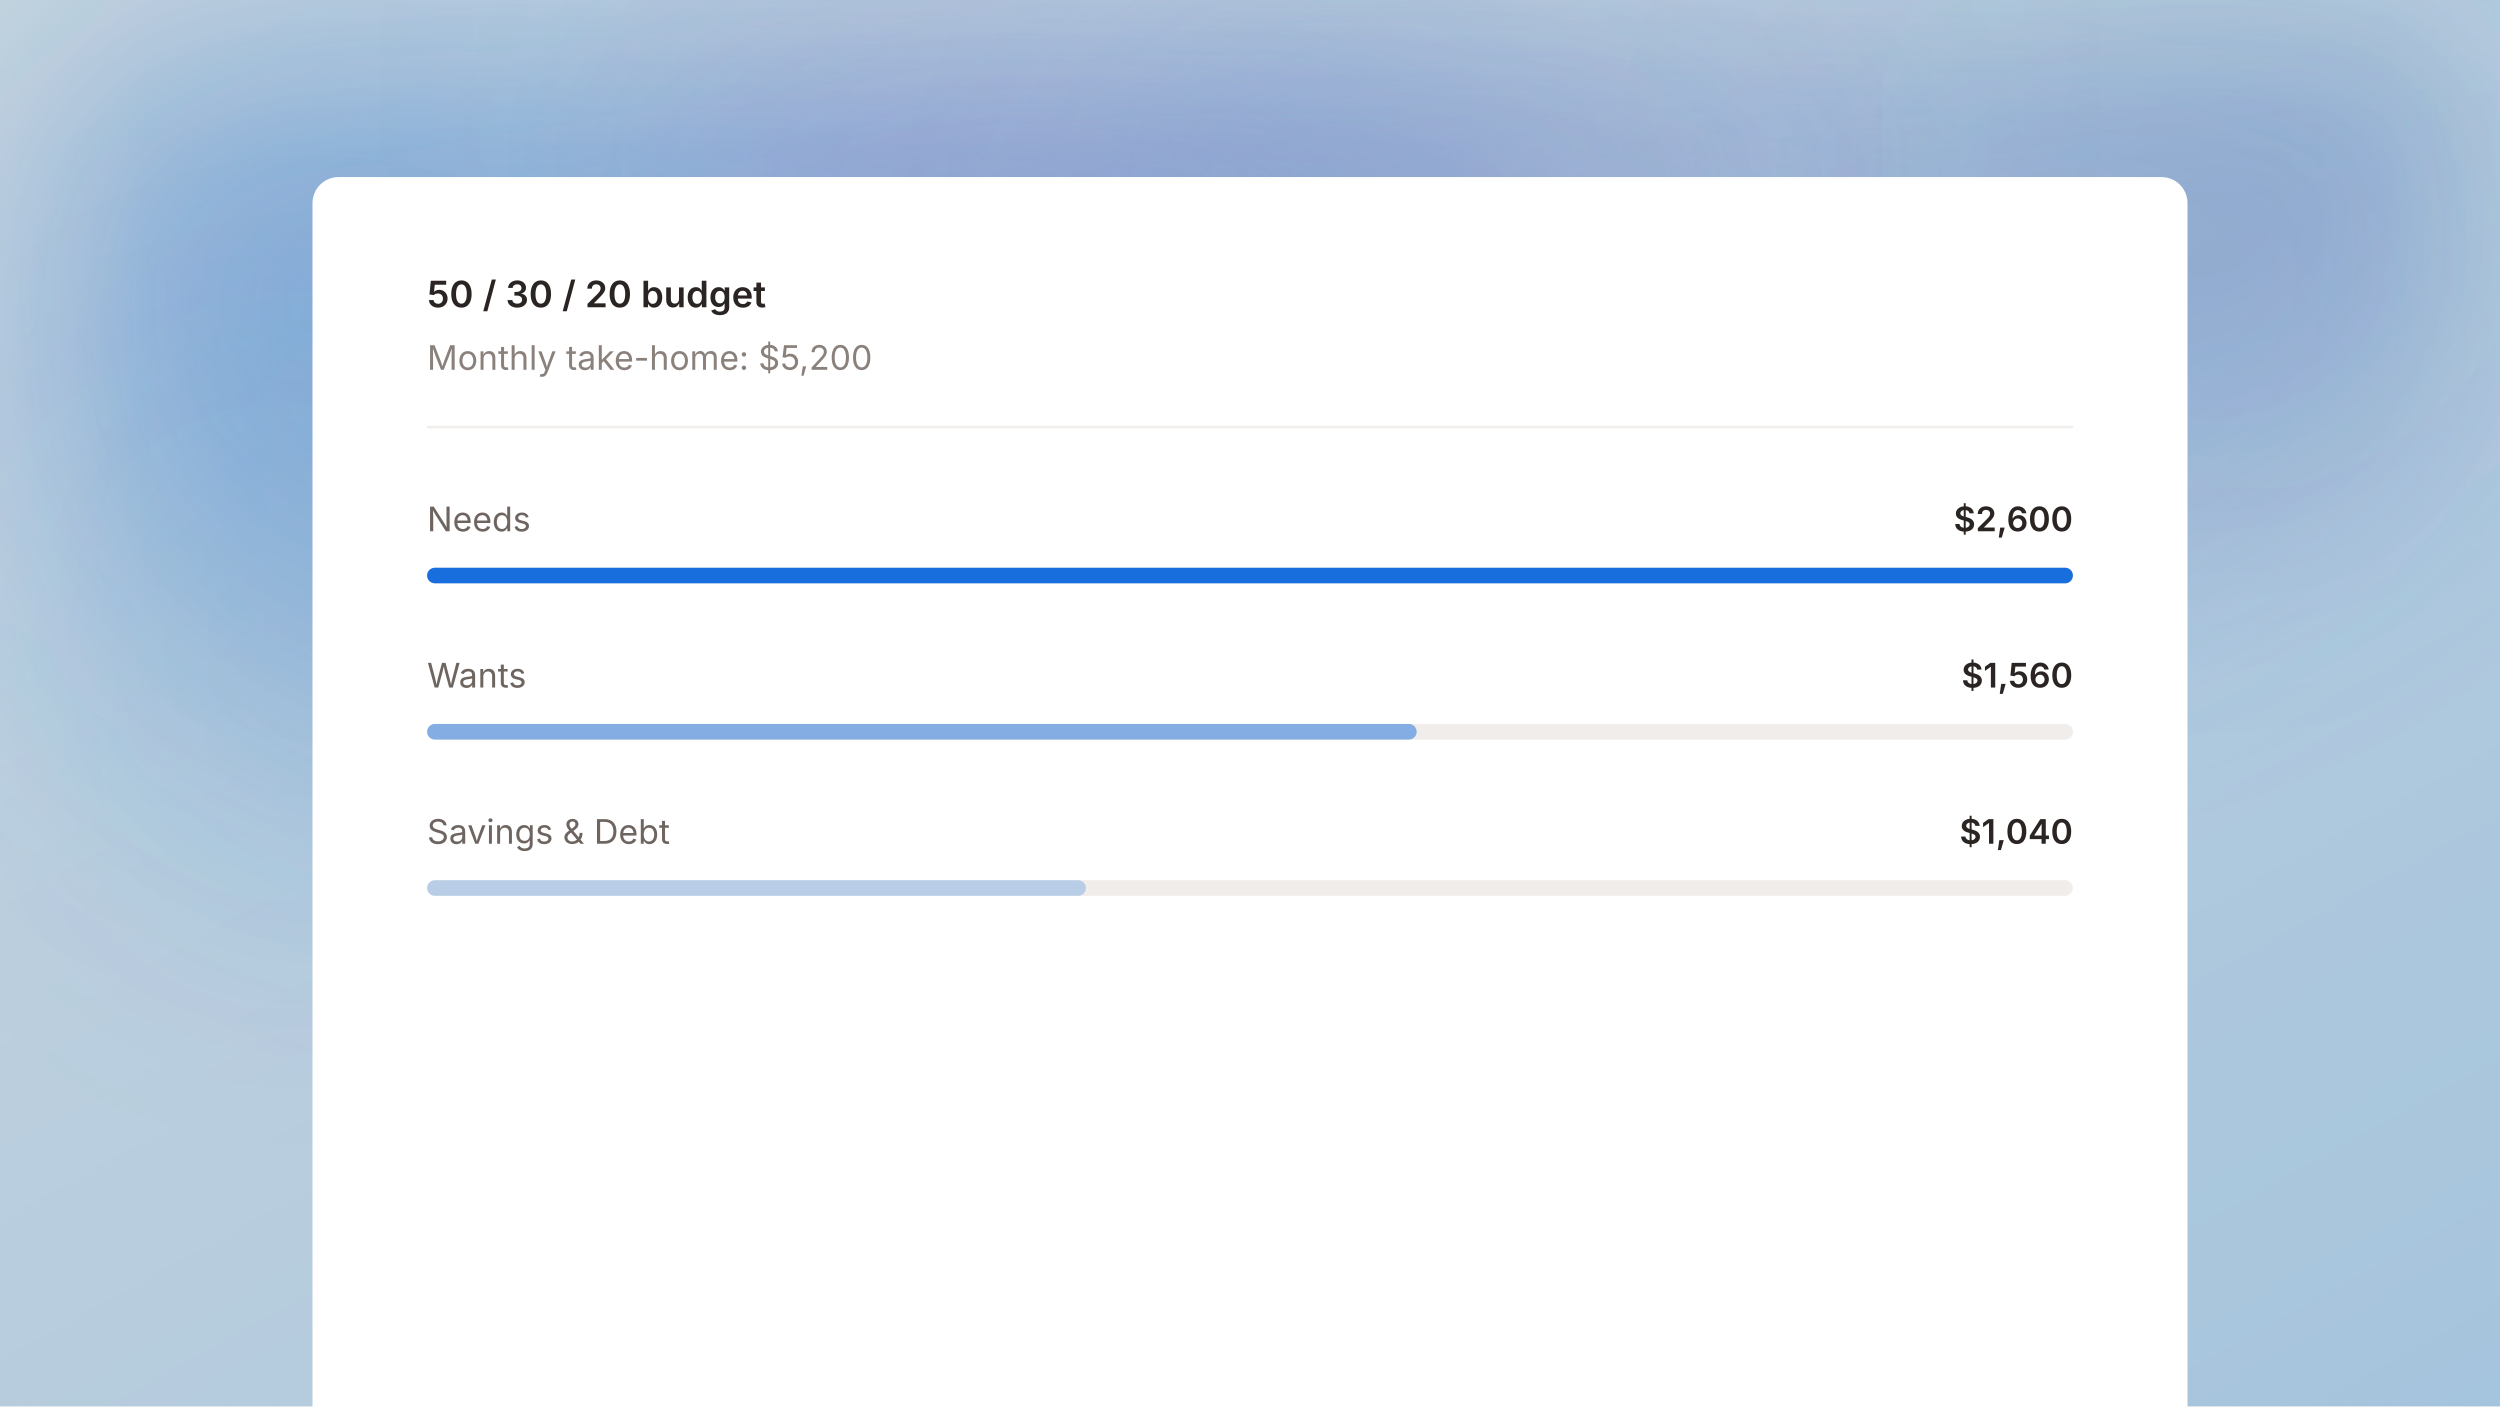
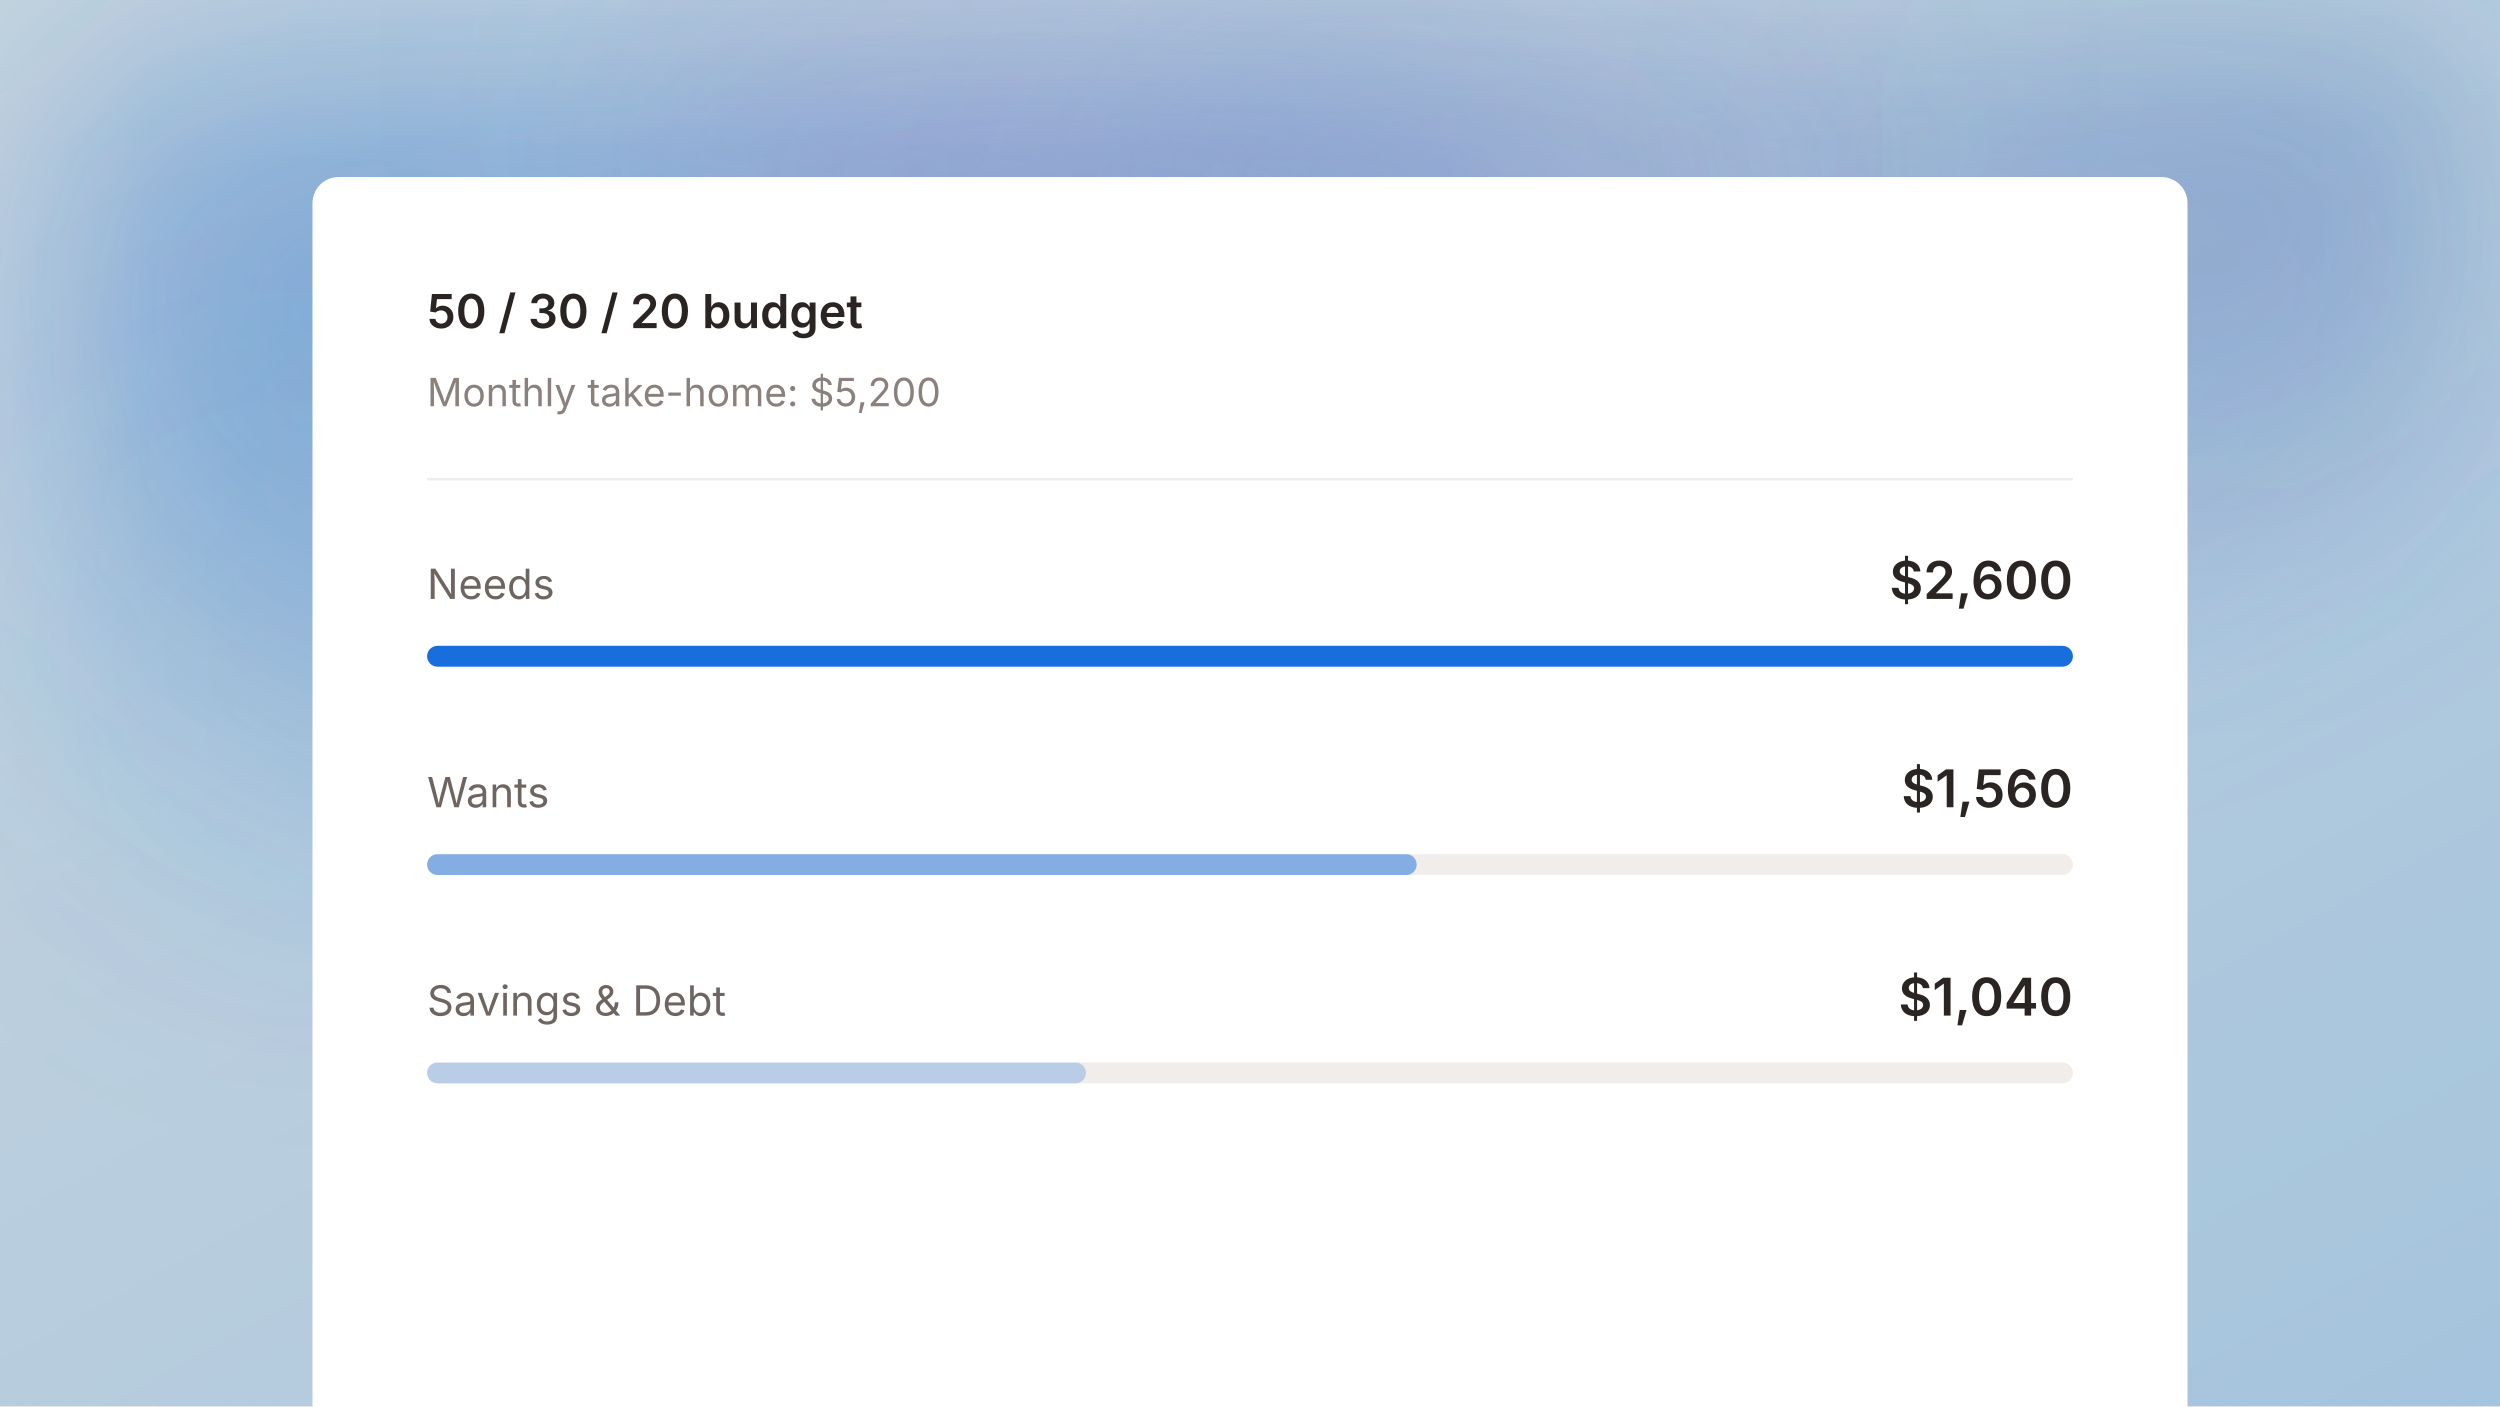
<svg xmlns="http://www.w3.org/2000/svg" width="960" height="540" viewBox="0 0 960 540">
  <defs>
    <linearGradient id="bg" x1="0%" y1="0%" x2="100%" y2="100%">
      <stop offset="0%" stop-color="#E3F2FD" />
      <stop offset="100%" stop-color="#BBDEFB" />
    </linearGradient>
    <linearGradient id="blob1" x1="0%" y1="0%" x2="100%" y2="100%">
      <stop offset="0%" stop-color="#196EDD" stop-opacity="0.5" />
      <stop offset="100%" stop-color="#64B5F6" stop-opacity="0.25" />
    </linearGradient>
    <linearGradient id="blob2" x1="100%" y1="0%" x2="0%" y2="100%">
      <stop offset="0%" stop-color="#1259B8" stop-opacity="0.35" />
      <stop offset="100%" stop-color="#90CAF9" stop-opacity="0.15" />
    </linearGradient>
    <linearGradient id="blob3" x1="0%" y1="100%" x2="100%" y2="0%">
      <stop offset="0%" stop-color="#7E57C2" stop-opacity="0.3" />
      <stop offset="100%" stop-color="#CE93D8" stop-opacity="0.1" />
    </linearGradient>
    <filter id="blur1" x="-50%" y="-50%" width="200%" height="200%">
      <feGaussianBlur stdDeviation="60" />
    </filter>
    <filter id="blur2" x="-50%" y="-50%" width="200%" height="200%">
      <feGaussianBlur stdDeviation="45" />
    </filter>
    <filter id="blur3" x="-50%" y="-50%" width="200%" height="200%">
      <feGaussianBlur stdDeviation="55" />
    </filter>
    <filter id="grain">
      <feTurbulence type="fractalNoise" baseFrequency="0.65" numOctaves="3" stitchTiles="stitch" />
      <feColorMatrix type="saturate" values="0" />
      <feBlend in="SourceGraphic" mode="multiply" />
    </filter>
  </defs>
  <rect width="960" height="540" fill="url(#bg)" />
  <ellipse cx="300" cy="120" rx="300" ry="180" fill="url(#blob1)" filter="url(#blur1)" />
  <ellipse cx="700" cy="80" rx="260" ry="160" fill="url(#blob2)" filter="url(#blur2)" />
  <ellipse cx="480" cy="30" rx="220" ry="140" fill="url(#blob3)" filter="url(#blur3)" />
  <circle cx="120" cy="250" r="120" fill="#196EDD" fill-opacity="0.06" filter="url(#blur2)" />
  <circle cx="850" cy="60" r="130" fill="#7E57C2" fill-opacity="0.08" filter="url(#blur3)" />
  <rect width="960" height="540" filter="url(#grain)" opacity="0.12" />
  <rect x="120" y="68" width="720" height="490" rx="10" fill="white" />
-   <text x="164" y="118" font-family="system-ui, -apple-system, sans-serif" font-size="14" font-weight="600" fill="#2A2522">50 / 30 / 20 budget</text>
-   <text x="164" y="142" font-family="system-ui, -apple-system, sans-serif" font-size="13" fill="#8A817C">Monthly take-home: $5,200</text>
-   <line x1="164" y1="164" x2="796" y2="164" stroke="#F0EDEA" stroke-width="1" />
-   <text x="164" y="204" font-family="system-ui, -apple-system, sans-serif" font-size="13" fill="#6E6560">Needs</text>
-   <text x="796" y="204" font-family="system-ui, -apple-system, sans-serif" font-size="13" font-weight="600" fill="#2A2522" text-anchor="end">$2,600</text>
-   <rect x="164" y="218" width="632" height="6" rx="3" fill="#F0EDEA" />
-   <rect x="164" y="218" width="632" height="6" rx="3" fill="#196EDD" />
-   <text x="164" y="264" font-family="system-ui, -apple-system, sans-serif" font-size="13" fill="#6E6560">Wants</text>
-   <text x="796" y="264" font-family="system-ui, -apple-system, sans-serif" font-size="13" font-weight="600" fill="#2A2522" text-anchor="end">$1,560</text>
-   <rect x="164" y="278" width="632" height="6" rx="3" fill="#F0EDEA" />
-   <rect x="164" y="278" width="380" height="6" rx="3" fill="#196EDD" fill-opacity="0.5" />
-   <text x="164" y="324" font-family="system-ui, -apple-system, sans-serif" font-size="13" fill="#6E6560">Savings &amp; Debt</text>
-   <text x="796" y="324" font-family="system-ui, -apple-system, sans-serif" font-size="13" font-weight="600" fill="#2A2522" text-anchor="end">$1,040</text>
-   <rect x="164" y="338" width="632" height="6" rx="3" fill="#F0EDEA" />
-   <rect x="164" y="338" width="253" height="6" rx="3" fill="#196EDD" fill-opacity="0.25" />
+   <text x="164" y="126" font-family="system-ui, -apple-system, sans-serif" font-size="18" font-weight="600" fill="#2A2522">50 / 30 / 20 budget</text>
+   <text x="164" y="156" font-family="system-ui, -apple-system, sans-serif" font-size="15" fill="#8A817C">Monthly take-home: $5,200</text>
+   <line x1="164" y1="184" x2="796" y2="184" stroke="#F0EDEA" stroke-width="1" />
+   <text x="164" y="230" font-family="system-ui, -apple-system, sans-serif" font-size="16" fill="#6E6560">Needs</text>
+   <text x="796" y="230" font-family="system-ui, -apple-system, sans-serif" font-size="20" font-weight="600" fill="#2A2522" text-anchor="end">$2,600</text>
+   <rect x="164" y="248" width="632" height="8" rx="4" fill="#F0EDEA" />
+   <rect x="164" y="248" width="632" height="8" rx="4" fill="#196EDD" />
+   <text x="164" y="310" font-family="system-ui, -apple-system, sans-serif" font-size="16" fill="#6E6560">Wants</text>
+   <text x="796" y="310" font-family="system-ui, -apple-system, sans-serif" font-size="20" font-weight="600" fill="#2A2522" text-anchor="end">$1,560</text>
+   <rect x="164" y="328" width="632" height="8" rx="4" fill="#F0EDEA" />
+   <rect x="164" y="328" width="380" height="8" rx="4" fill="#196EDD" fill-opacity="0.5" />
+   <text x="164" y="390" font-family="system-ui, -apple-system, sans-serif" font-size="16" fill="#6E6560">Savings &amp; Debt</text>
+   <text x="796" y="390" font-family="system-ui, -apple-system, sans-serif" font-size="20" font-weight="600" fill="#2A2522" text-anchor="end">$1,040</text>
+   <rect x="164" y="408" width="632" height="8" rx="4" fill="#F0EDEA" />
+   <rect x="164" y="408" width="253" height="8" rx="4" fill="#196EDD" fill-opacity="0.25" />
</svg>
